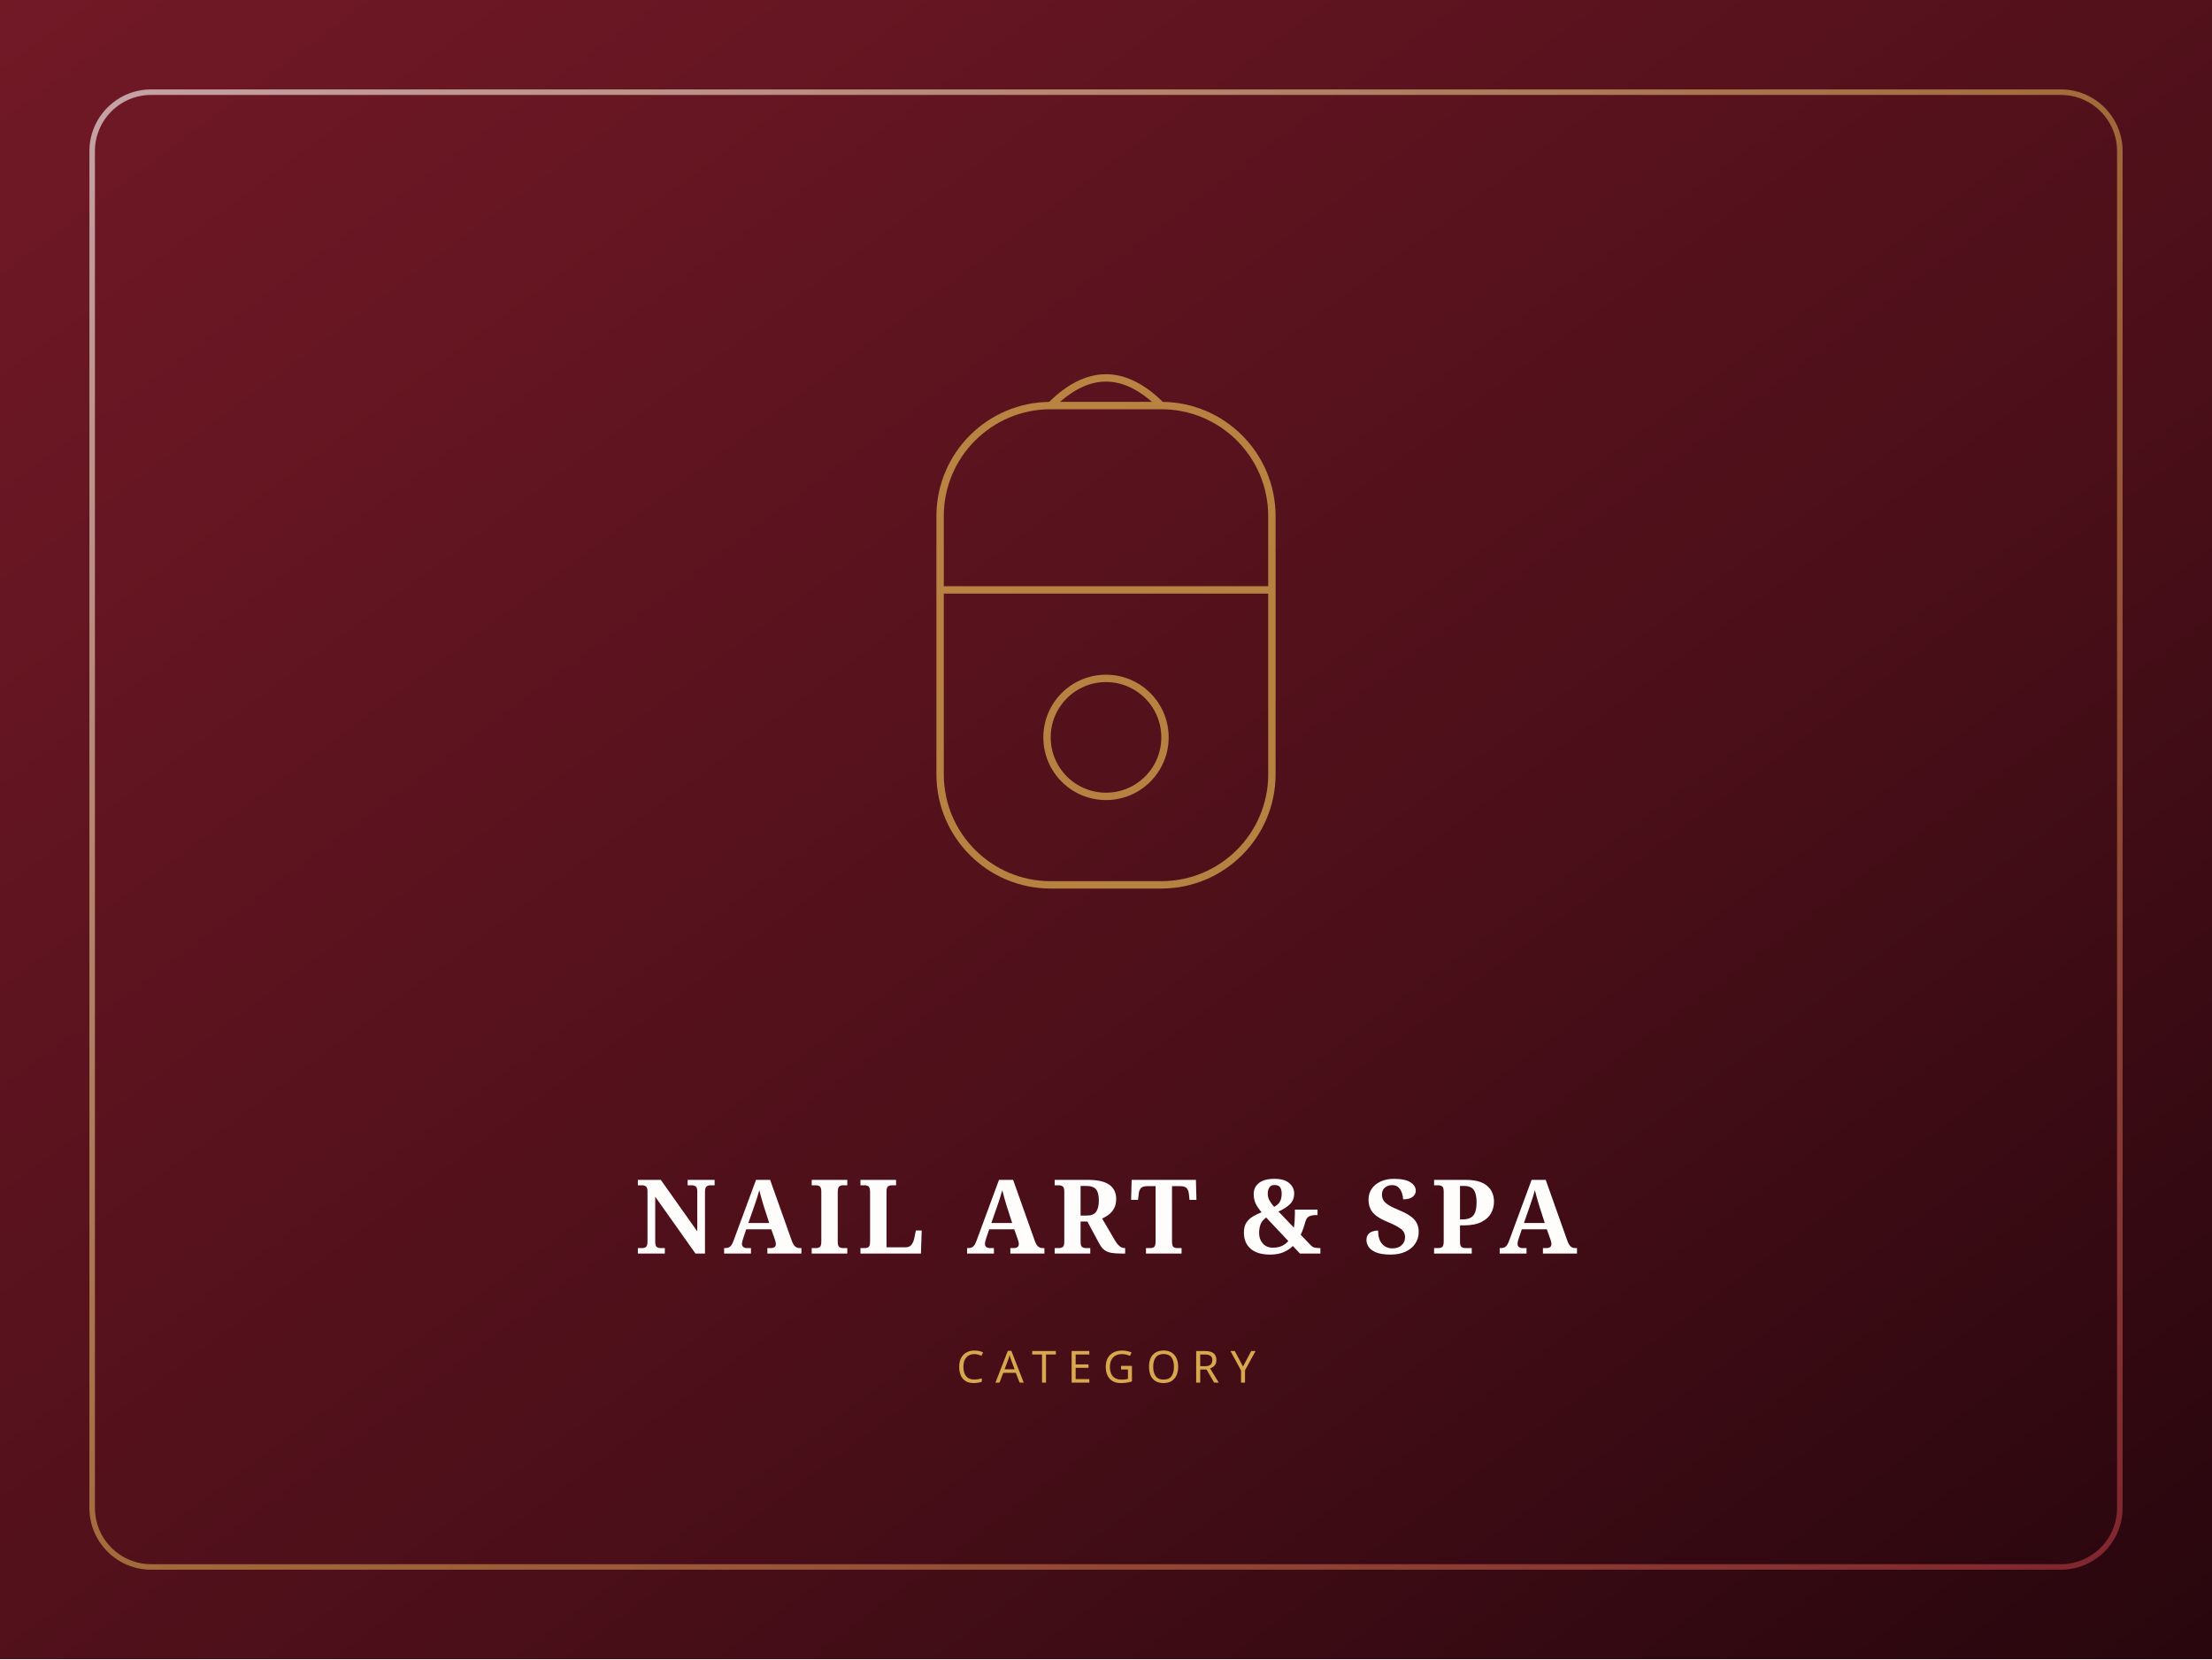
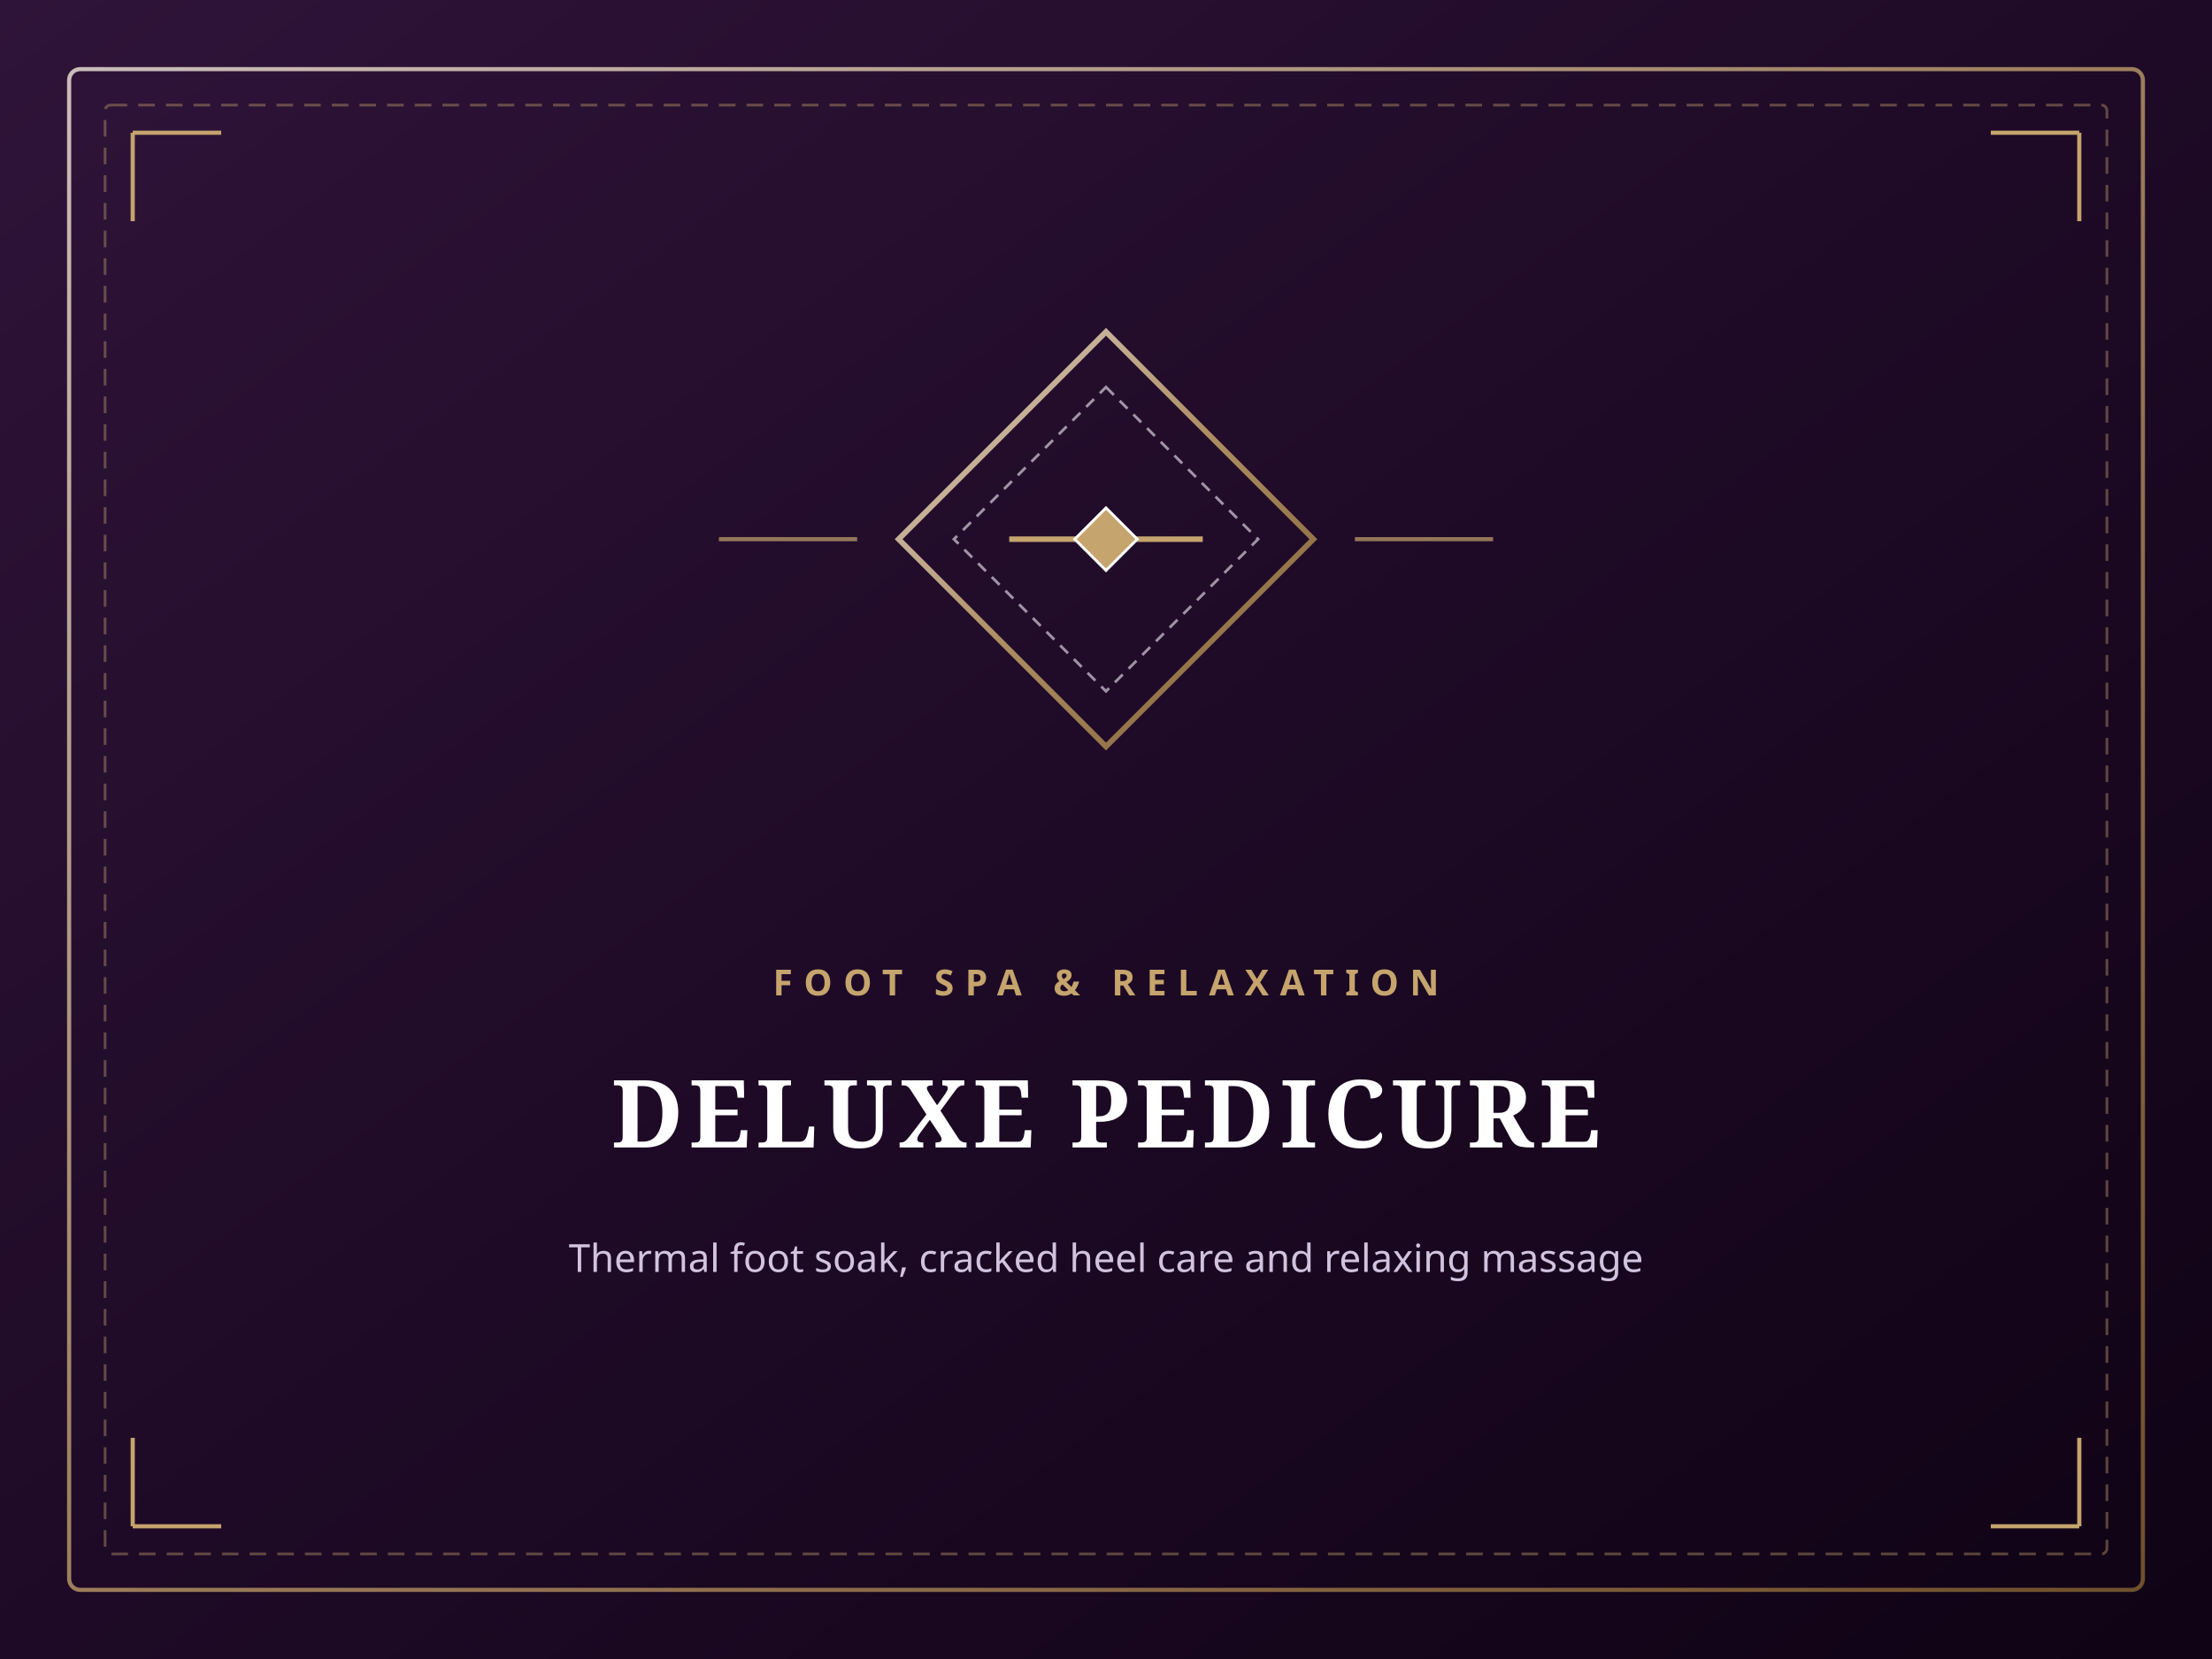
- <svg xmlns="http://www.w3.org/2000/svg" viewBox="0 0 600 450" width="600" height="450" fill="none">
+ <svg xmlns="http://www.w3.org/2000/svg" viewBox="0 0 800 600" width="800" height="600" fill="none">
  <defs>
-     <linearGradient id="catNailGrad" x1="0%" y1="0%" x2="100%" y2="100%">
-       <stop offset="0%" stop-color="#721926" />
-       <stop offset="60%" stop-color="#4B0F19" />
-       <stop offset="100%" stop-color="#28060D" />
+     <linearGradient id="pediGrad" x1="0%" y1="0%" x2="100%" y2="100%">
+       <stop offset="0%" stop-color="#2F1439" />
+       <stop offset="50%" stop-color="#1E0A26" />
+       <stop offset="100%" stop-color="#100315" />
    </linearGradient>
-     <linearGradient id="goldAcc4" x1="0%" y1="0%" x2="100%" y2="100%">
-       <stop offset="0%" stop-color="#FFFDFC" />
-       <stop offset="50%" stop-color="#D8A84E" />
-       <stop offset="100%" stop-color="#B83A45" />
+     <linearGradient id="goldSheen" x1="0%" y1="0%" x2="100%" y2="100%">
+       <stop offset="0%" stop-color="#FFF5E5" />
+       <stop offset="50%" stop-color="#C5A46D" />
+       <stop offset="100%" stop-color="#8E6A34" />
    </linearGradient>
  </defs>
-   <rect width="600" height="450" fill="url(#catNailGrad)" />
-   <rect x="25" y="25" width="550" height="400" rx="16" stroke="url(#goldAcc4)" stroke-width="1.5" opacity="0.6" />
-   <g stroke="#D8A84E" stroke-width="2" fill="none" opacity="0.75">
-     <rect x="255" y="110" width="90" height="130" rx="30" />
-     <line x1="255" y1="160" x2="345" y2="160" />
-     <path d="M 285,110 Q 300,95 315,110" />
-     <circle cx="300" cy="200" r="16" />
-   </g>
-   <text x="300" y="340" font-family="'Cormorant Garamond', Georgia, serif" font-size="28" font-weight="600" fill="#FFFDFC" text-anchor="middle" letter-spacing="2">
-     NAIL ART &amp; SPA
-   </text>
-   <text x="300" y="375" font-family="'Montserrat', sans-serif" font-size="12" font-weight="500" fill="#D8A84E" text-anchor="middle" letter-spacing="3">
-     CATEGORY
-   </text>
+   <rect width="800" height="600" fill="url(#pediGrad)" />
+   <rect x="25" y="25" width="750" height="550" rx="4" stroke="url(#goldSheen)" stroke-width="1.5" opacity="0.75" />
+   <rect x="38" y="38" width="724" height="524" rx="2" stroke="#C5A46D" stroke-width="1" stroke-dasharray="6 4" opacity="0.4" />
+   <line x1="48" y1="48" x2="80" y2="48" stroke="#C5A46D" stroke-width="1.5" />
+   <line x1="48" y1="48" x2="48" y2="80" stroke="#C5A46D" stroke-width="1.5" />
+   <line x1="752" y1="48" x2="720" y2="48" stroke="#C5A46D" stroke-width="1.5" />
+   <line x1="752" y1="48" x2="752" y2="80" stroke="#C5A46D" stroke-width="1.5" />
+   <line x1="48" y1="552" x2="80" y2="552" stroke="#C5A46D" stroke-width="1.5" />
+   <line x1="48" y1="552" x2="48" y2="520" stroke="#C5A46D" stroke-width="1.5" />
+   <line x1="752" y1="552" x2="720" y2="552" stroke="#C5A46D" stroke-width="1.5" />
+   <line x1="752" y1="552" x2="752" y2="520" stroke="#C5A46D" stroke-width="1.5" />
+   <polygon points="400,120 475,195 400,270 325,195" stroke="url(#goldSheen)" stroke-width="2" fill="none" opacity="0.85" />
+   <polygon points="400,140 455,195 400,250 345,195" stroke="#F3EDF9" stroke-width="1" stroke-dasharray="4 3" fill="none" opacity="0.6" />
+   <line x1="365" y1="195" x2="435" y2="195" stroke="#C5A46D" stroke-width="2" />
+   <rect x="392" y="187" width="16" height="16" transform="rotate(45 400 195)" stroke="#FFFFFF" stroke-width="1" fill="#C5A46D" />
+   <line x1="260" y1="195" x2="310" y2="195" stroke="#C5A46D" stroke-width="1.5" opacity="0.7" />
+   <line x1="490" y1="195" x2="540" y2="195" stroke="#C5A46D" stroke-width="1.5" opacity="0.7" />
+   <text x="400" y="360" font-family="'Montserrat', sans-serif" font-size="13" font-weight="700" fill="#C5A46D" text-anchor="middle" letter-spacing="4">FOOT SPA &amp; RELAXATION</text>
+   <text x="400" y="415" font-family="'Cormorant Garamond', Georgia, serif" font-size="34" font-weight="600" fill="#FFFFFF" text-anchor="middle" letter-spacing="2">DELUXE PEDICURE</text>
+   <text x="400" y="460" font-family="'Montserrat', sans-serif" font-size="14" font-weight="300" fill="#E6D7F2" text-anchor="middle" opacity="0.9">Thermal foot soak, cracked heel care and relaxing massage</text>
</svg>
